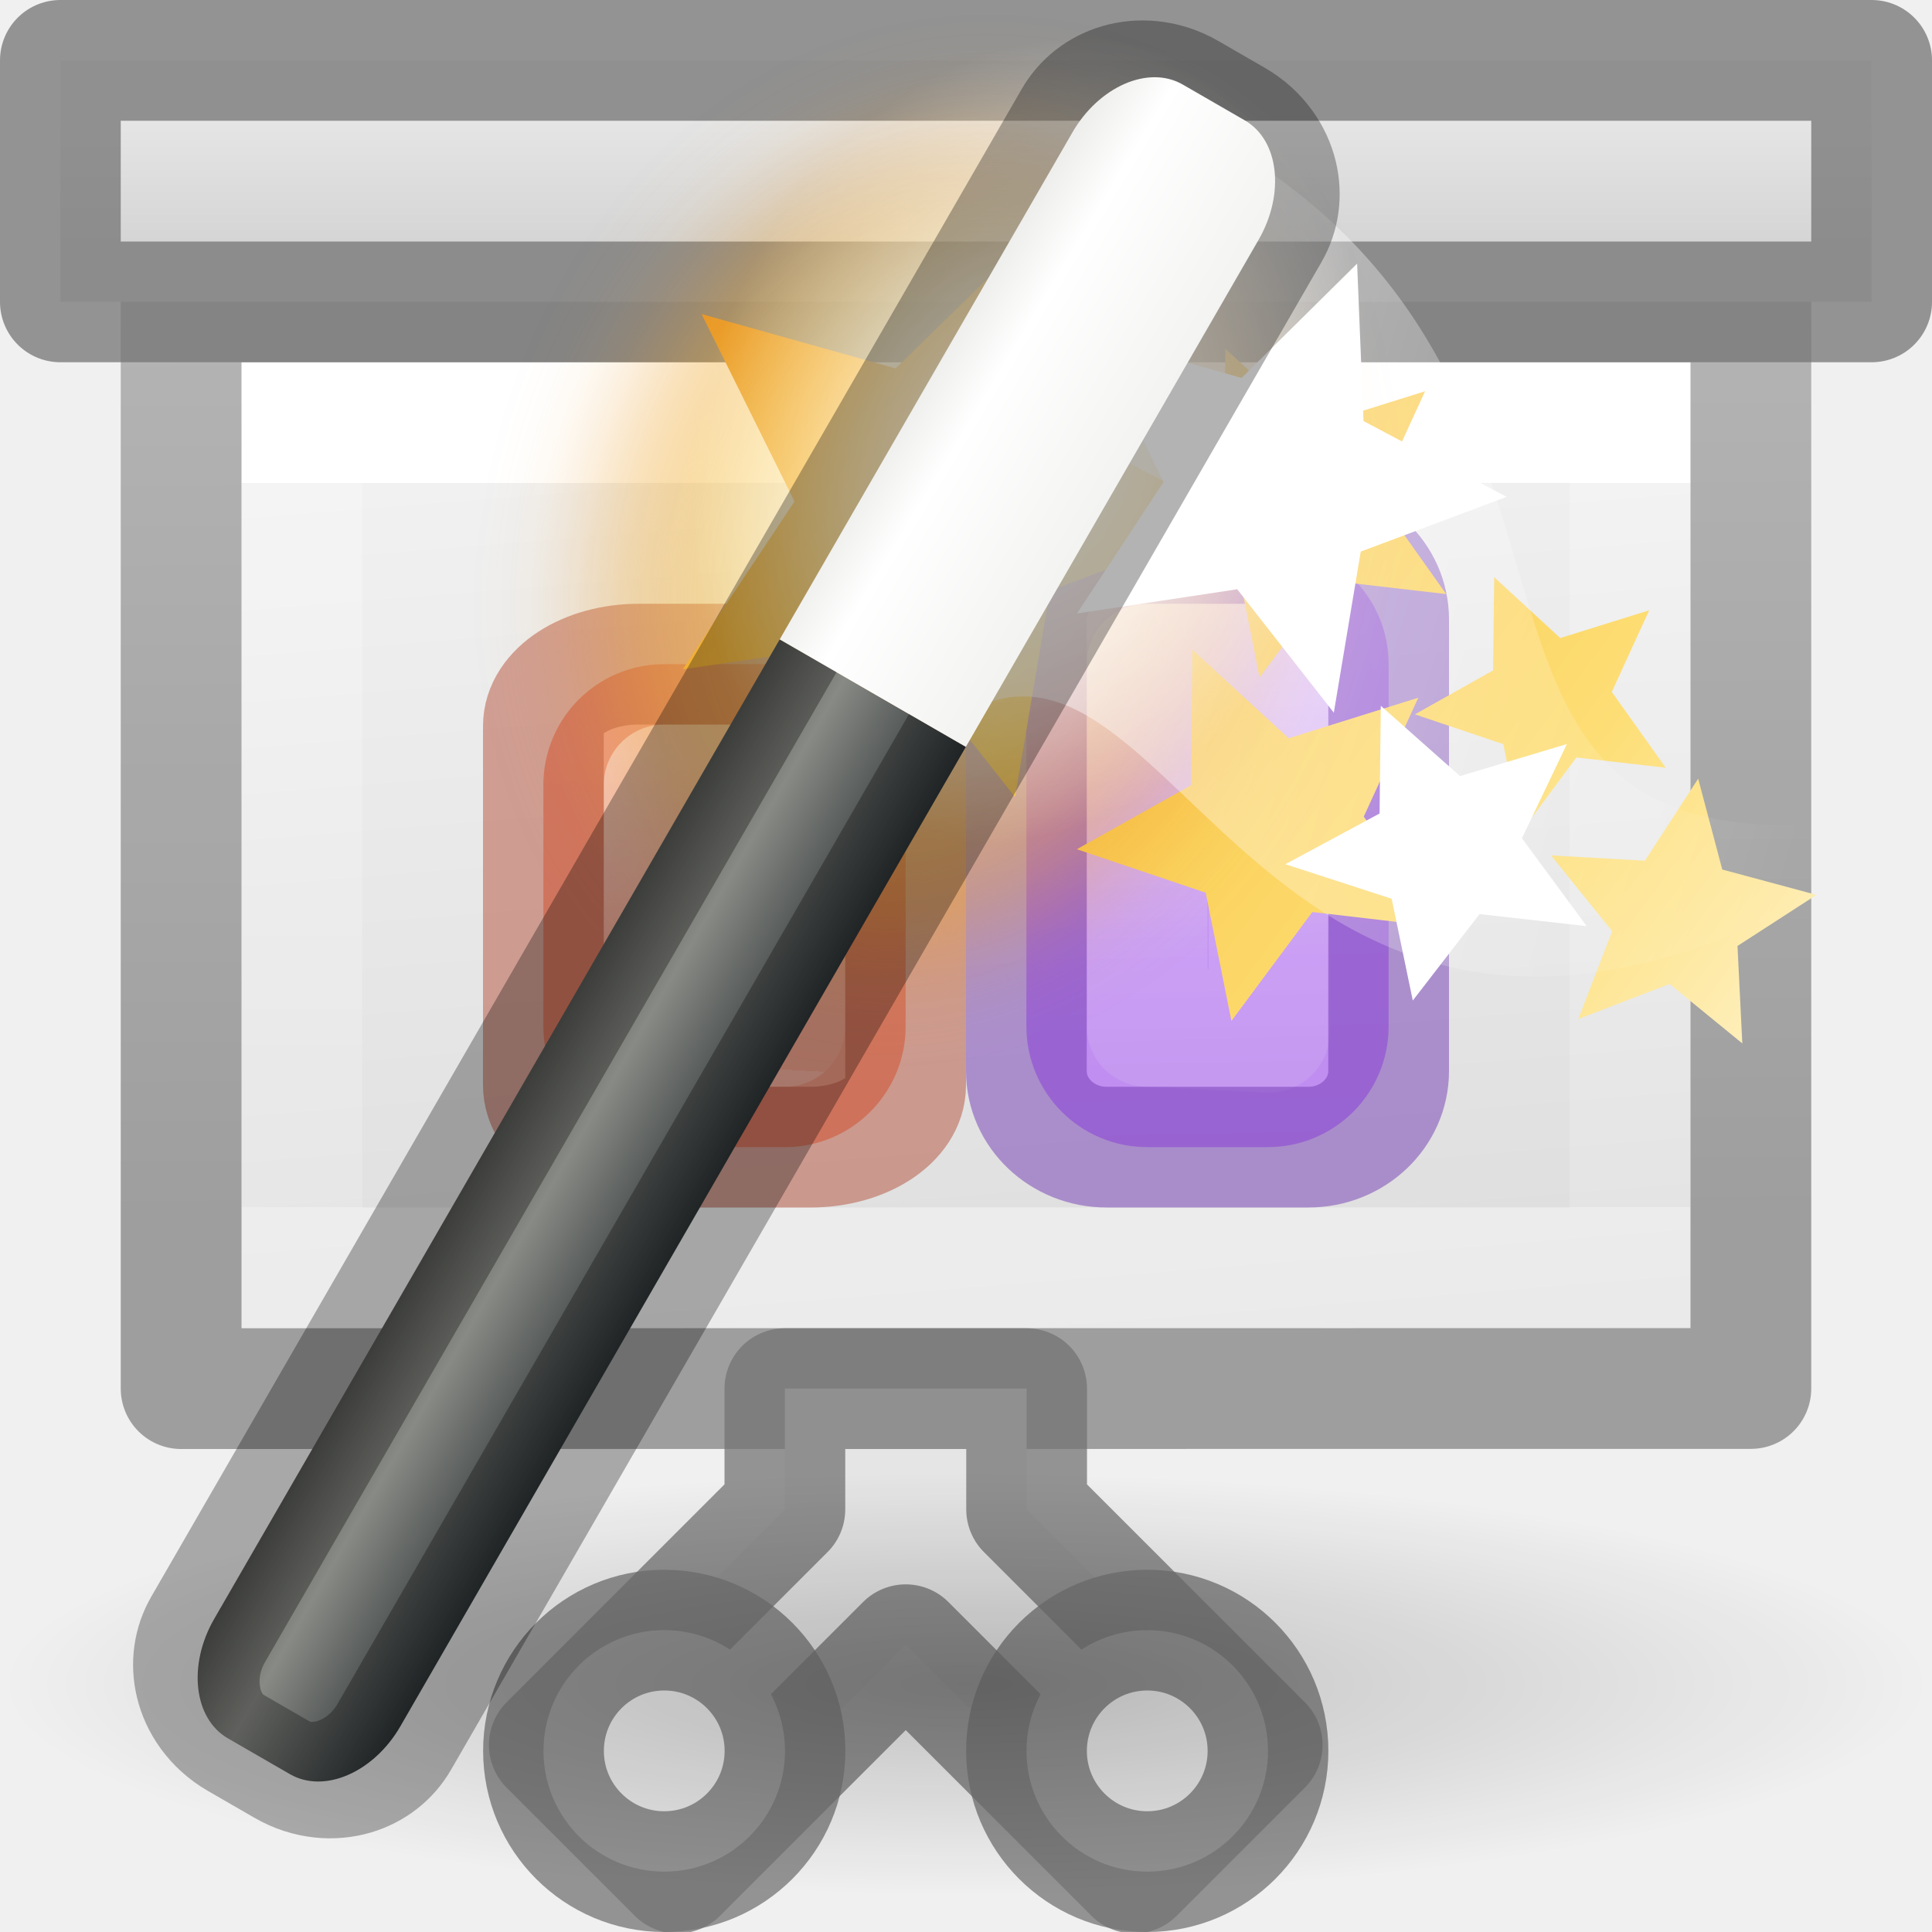
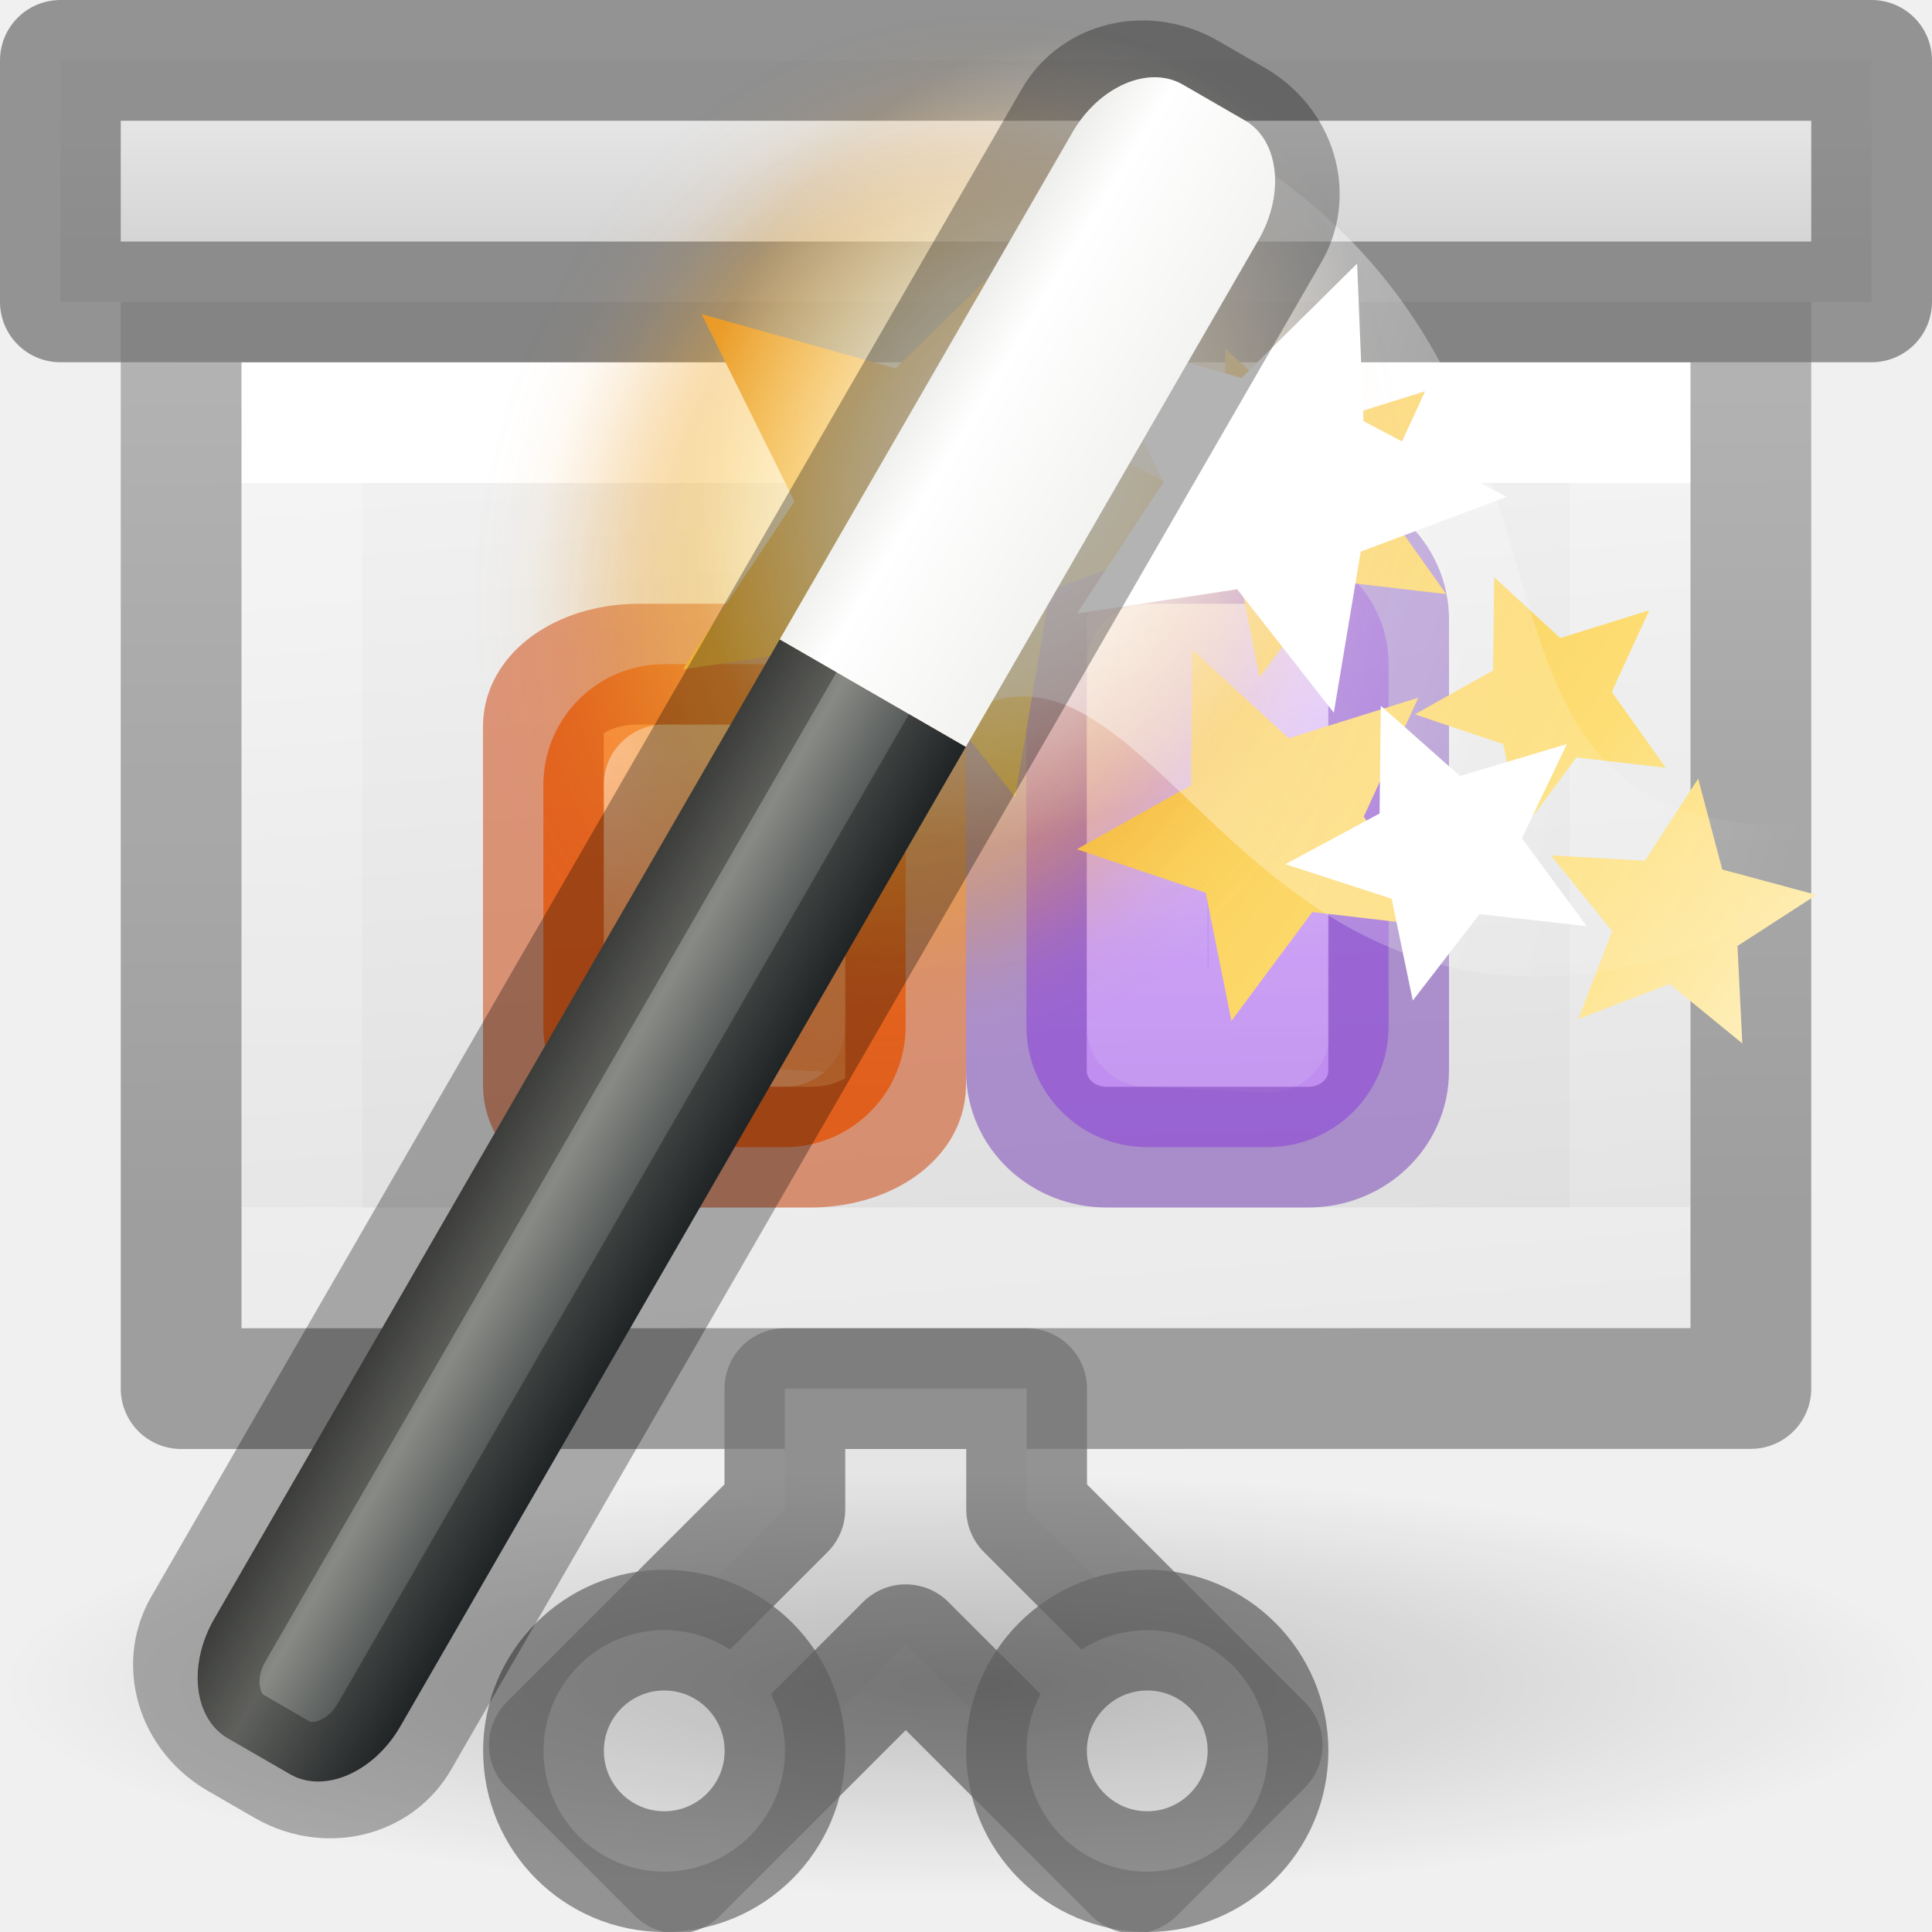
<svg xmlns="http://www.w3.org/2000/svg" xmlns:xlink="http://www.w3.org/1999/xlink" height="16" viewBox="0 0 16 16" width="16">
  <linearGradient id="a" gradientTransform="matrix(.2857136 0 0 .304197 .142873 2.232605)" gradientUnits="userSpaceOnUse" x1="25.132" x2="27.5" y1=".985" y2="32.109">
    <stop offset="0" stop-color="#f4f4f4" />
    <stop offset="1" stop-color="#dbdbdb" />
  </linearGradient>
  <linearGradient id="b" gradientTransform="matrix(.2432432 0 0 .3513513 2.162164 -.432428)" gradientUnits="userSpaceOnUse" x1="24" x2="24" y1="6.923" y2="24">
    <stop offset="0" stop-color="#fff" />
    <stop offset="0" stop-color="#fff" stop-opacity=".235" />
    <stop offset="1" stop-color="#fff" stop-opacity=".157" />
    <stop offset="1" stop-color="#fff" stop-opacity=".392" />
  </linearGradient>
  <linearGradient id="c" gradientTransform="matrix(.2537859 0 0 .3050187 19.12898 -.685477)" gradientUnits="userSpaceOnUse" x1="-51.733" x2="-51.786" y1="28.475" y2="2.906">
    <stop offset="0" stop-opacity=".34" />
    <stop offset="1" stop-opacity=".247" />
  </linearGradient>
  <linearGradient id="d" gradientUnits="userSpaceOnUse" x1="8.5" x2="8.5" y1="2" y2="1">
    <stop offset="0" stop-color="#d5d5d5" />
    <stop offset="1" stop-color="#e5e5e5" />
  </linearGradient>
  <linearGradient id="e" gradientUnits="userSpaceOnUse" x1="13.561" x2="13.608" y1="-5.013" y2="21.532">
-     <stop offset="0" stop-color="#f7b19e" />
-     <stop offset="1" stop-color="#e2866d" />
+     <stop offset="0" stop-color="#ffa154" />
+     <stop offset="1" stop-color="#f37329" />
  </linearGradient>
  <linearGradient id="f" gradientUnits="userSpaceOnUse" x1="12.883" x2="13.028" xlink:href="#g" y1="9.505" y2="12.017" />
  <linearGradient id="g">
    <stop offset="0" stop-color="#fff" />
    <stop offset=".654" stop-color="#fff" stop-opacity=".235" />
    <stop offset="1" stop-color="#fff" stop-opacity=".157" />
    <stop offset="1" stop-color="#fff" stop-opacity=".392" />
  </linearGradient>
  <linearGradient id="h" gradientUnits="userSpaceOnUse" x1="15.893" x2="15.608" y1="7.157" y2="21.532">
    <stop offset="0" stop-color="#cd9ef7" />
    <stop offset="1" stop-color="#a56de2" />
  </linearGradient>
  <linearGradient id="i" gradientUnits="userSpaceOnUse" x1="14.704" x2="14.552" xlink:href="#g" y1="7.534" y2="12.517" />
  <linearGradient id="j" gradientUnits="userSpaceOnUse" x1="1.071" x2="10.542" xlink:href="#k" y1="7.053" y2="-.013" />
  <linearGradient id="k">
    <stop offset="0" stop-color="#fff3cb" />
    <stop offset=".262" stop-color="#fdde76" />
    <stop offset=".661" stop-color="#f9c440" />
    <stop offset="1" stop-color="#e48b20" />
  </linearGradient>
  <radialGradient id="l" cx="32.5" cy="16.563" gradientTransform="matrix(.136 .32887 -.25782 .113 -3.123 -21.05)" gradientUnits="userSpaceOnUse" r="14.438" xlink:href="#k" />
  <filter id="m" color-interpolation-filters="sRGB" height="1.324" width="1.387" x="-.193" y="-.162">
    <feGaussianBlur stdDeviation=".678" />
  </filter>
  <radialGradient id="n" cx="6.703" cy="73.616" gradientTransform="matrix(1.106739 0 0 .2421012 .58267 -5.875327)" gradientUnits="userSpaceOnUse" r="7.228">
    <stop offset="0" />
    <stop offset="1" stop-opacity="0" />
  </radialGradient>
  <linearGradient id="o" gradientTransform="matrix(.1951476 0 0 .2835548 .61867 -1.505306)" gradientUnits="userSpaceOnUse" x1="31" x2="3.259" xlink:href="#p" y1="12.875" y2="24.894" />
  <linearGradient id="p">
    <stop offset="0" stop-color="#fff" />
    <stop offset="1" stop-color="#fff" stop-opacity="0" />
  </linearGradient>
  <radialGradient id="q" cx="32.5" cy="16.563" gradientTransform="matrix(.09066712 .2192478 -.1718809 .07533371 7.373371 -6.721998)" gradientUnits="userSpaceOnUse" r="14.438" xlink:href="#p" />
  <linearGradient id="r" gradientTransform="matrix(.26726 0 0 1.15755 9.316 -10.704)" gradientUnits="userSpaceOnUse" x1="-32.957" x2="-25.474" y1="27.389" y2="27.389">
    <stop offset="0" stop-color="#2e3436" />
    <stop offset=".644" stop-color="#888a85" />
    <stop offset="1" stop-color="#555753" />
  </linearGradient>
  <linearGradient id="s" gradientTransform="matrix(.77602 .23906 -.31605 .56748 -20.168 4.55)" gradientUnits="userSpaceOnUse" x1="27.528" x2="30.42" y1="4.167" y2="2.949">
    <stop offset="0" stop-color="#eeeeec" />
    <stop offset=".789" stop-color="#fff" />
    <stop offset="1" stop-color="#eeeeec" />
  </linearGradient>
  <path d="m2 3h12l0 7.999-12.0.001z" fill="url(#a)" />
  <g fill="none" transform="translate(-1 2)">
    <path d="m14.5 8.499-11.0.001v-7l11-.001z" stroke="url(#b)" stroke-linecap="round" />
    <path d="m2.5.5c2.521 0 13.0 0 13.0 0l0 8.999-13.0.001z" stroke="url(#c)" stroke-linejoin="round" stroke-width="1" />
  </g>
  <g stroke="#747474" stroke-linecap="square" stroke-linejoin="round" stroke-opacity=".745">
    <path d="m.5.5h15v2h-15z" fill="url(#d)" />
    <g fill="#e5e5e5">
      <path d="m6.5 11.5v1l-1.951 1.951 1.061 1.061 1.891-1.891 1.891 1.891 1.061-1.061-1.951-1.951v-1z" />
      <circle cx="5.501" cy="14.5" r="1" />
      <circle cx="9.501" cy="14.5" r="1" />
    </g>
  </g>
  <g transform="matrix(-.9999874 0 0 .9999874 29.01478 -2.968806)">
    <rect fill="url(#h)" height="5" rx="1" width="3" x="17.515" y="7.469" />
    <g fill="none" stroke-linecap="round" stroke-linejoin="round">
      <path d="m18.515 8.469h1v3l-1.012.048z" opacity=".5" stroke="url(#i)" />
      <rect height="5" opacity=".5" rx=".664" ry=".63" stroke="#7239b3" width="3" x="17.515" y="7.469" />
    </g>
  </g>
  <g transform="matrix(-.9999874 0 0 .9999874 22.02783 -3.016593)">
    <rect fill="url(#e)" height="4" rx="1" width="3" x="14.528" y="8.517" />
    <g fill="none" stroke-linecap="round" stroke-linejoin="round">
      <path d="m15.528 9.517 1-0-0 2h-1z" opacity=".5" stroke="url(#f)" />
-       <rect height="4" opacity=".5" rx=".79" ry=".513" stroke="#b35039" width="3" x="14.528" y="8.517" />
+       <rect height="4" opacity=".5" rx=".79" ry=".513" stroke="#cc3b02" width="3" x="14.528" y="8.517" />
    </g>
  </g>
  <g transform="matrix(-1 0 0 1 16.00008 2)">
    <path d="m7.343-.16-.068 1.668-1.075.562-.336-.19-.012-.992-.704.65-.95-.298.4.87-.575.81.95-.11.596.8.187-.94.496-.17 1.052.39.29 1.71 1.036-1.31 1.716.253-.926-1.39.77-1.552-1.607.45zm-3.717 2.94-.547.504-.737-.23.31.676-.447.628.74-.085.46.62.145-.73.733-.247-.648-.364zm2.5.6-.798.734-1.074-.336.452.985-.65.916 1.076-.126.67.902.213-1.062 1.067-.36-.946-.53zm-4.189 1.067-.2.754-.78.21.654.423-.04.807.602-.492.756.29-.28-.727.506-.628-.777.044-.442-.68z" fill="url(#j)" />
    <path d="m-1.01-3.742c-2.055.9-4.6-.495-5.685-3.117-1.085-2.62-.297-5.477 1.758-6.378 2.056-.9 4.602.494 5.686 3.116 1.084 2.623.296 5.48-1.76 6.38z" fill="url(#l)" filter="url(#m)" opacity=".483" transform="matrix(.67304 0 0 .67304 10.236 8.19)" />
    <g stroke-width=".667">
      <path d="m16 11.947c0 .967-3.581 1.75-8 1.75-4.417 0-8-.783-8-1.749 0-.967 3.583-1.75 8-1.75 4.419 0 8.0.784 8 1.751z" fill="url(#n)" opacity=".2" />
      <path d="m.691 4.803c4.044.429 1.3-3.909 5.771-5.929l1.638 5.091c-1.873-1.27-2.49 4.104-7.433 1.3z" fill="url(#o)" fill-rule="evenodd" opacity=".444" />
      <path d="m8.782 4.817c-1.371.6-3.067-.33-3.791-2.078-.723-1.748-.198-3.652 1.173-4.253 1.37-.6 3.067.33 3.79 2.079.723 1.749.198 3.653-1.173 4.253z" fill="url(#q)" />
    </g>
    <path d="m7.078 3.08-1.324-.2-.8 1.022-.223-1.334-1.208-.453 1.185-.628.053-1.304.957.947 1.24-.352-.594 1.214.715 1.085zm-2.778 3.206-.553-.716-.887.1.536-.728-.372-.78.885.265.656-.582.01.892.78.42-.88.286z" fill="#fff" />
    <g transform="matrix(.77076 -.445 .37655 .6522 .838 -7.332)">
      <path d="m.5 18v12.438c0 .58.297 1.062.667 1.062h.666c.37 0 .667-.48.667-1.063v-12.437z" fill="url(#r)" fill-rule="evenodd" />
      <rect fill="none" height="21" opacity=".3" rx=".749" ry=".929" stroke="#000" stroke-width="1.221" width="2" x=".5" y="10.5" />
      <path d="m1.167 10.5c-.37 0-.667.48-.667 1.063v6.437h2v-6.438c0-.58-.297-1.062-.667-1.062z" fill="url(#s)" fill-rule="evenodd" />
    </g>
  </g>
</svg>
